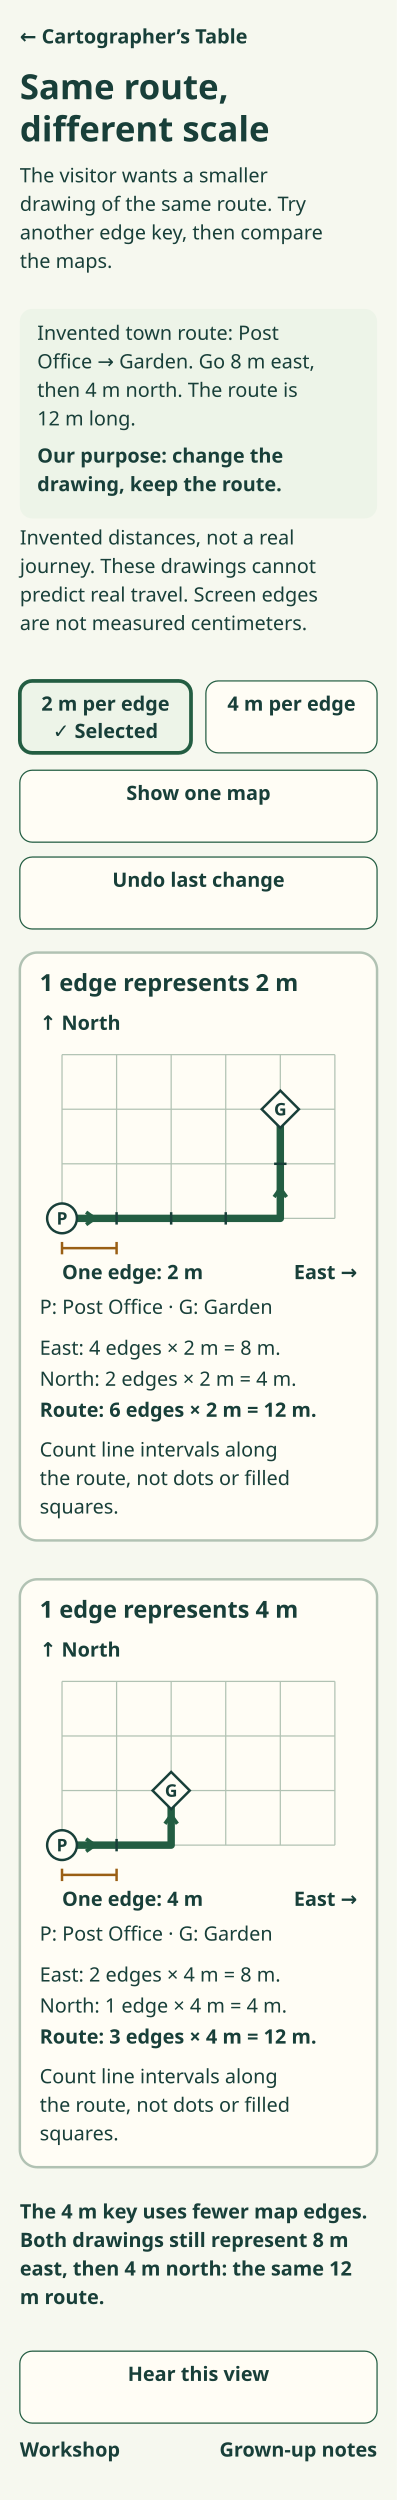
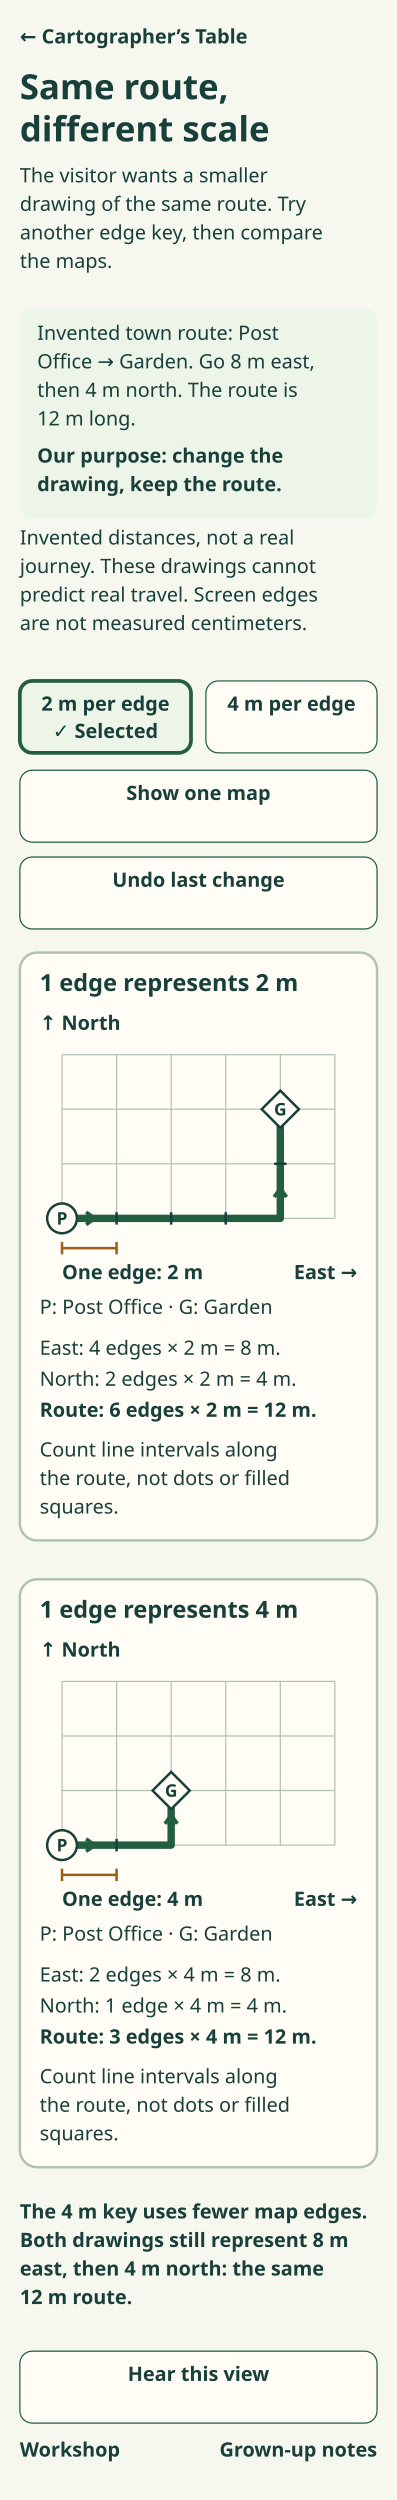
<svg xmlns="http://www.w3.org/2000/svg" width="320" height="2015.64" viewBox="0 0 320 2015.64" role="img" aria-labelledby="title desc">
  <rect width="320" height="2015.64" fill="#f6f8ef" />
  <g font-family="Trebuchet MS, Verdana, sans-serif" fill="#183f39">
    <text x="16" y="35" font-size="16" font-weight="700" text-anchor="start" fill="#183f39">← Cartographer’s Table</text>
    <text x="16" y="80" font-size="28" font-weight="700" text-anchor="start" fill="#183f39">Same route,</text>
    <text x="16" y="114" font-size="28" font-weight="700" text-anchor="start" fill="#183f39">different scale</text>
    <text x="16" y="147" font-size="16" font-weight="400" text-anchor="start" fill="#183f39">The visitor wants a smaller</text>
    <text x="16" y="170" font-size="16" font-weight="400" text-anchor="start" fill="#183f39">drawing of the same route. Try</text>
    <text x="16" y="193" font-size="16" font-weight="400" text-anchor="start" fill="#183f39">another edge key, then compare</text>
    <text x="16" y="216" font-size="16" font-weight="400" text-anchor="start" fill="#183f39">the maps.</text>
    <rect x="16" y="249" width="288" height="169" rx="10" fill="#edf4e8" />
    <text x="30" y="274" font-size="16" font-weight="400" text-anchor="start" fill="#183f39">Invented town route: Post</text>
-     <text x="30" y="297" font-size="16" font-weight="400" text-anchor="start" fill="#183f39">Office → Garden. Go 8 m east,</text>
-     <text x="30" y="320" font-size="16" font-weight="400" text-anchor="start" fill="#183f39">then 4 m north. The route is</text>
-     <text x="30" y="343" font-size="16" font-weight="400" text-anchor="start" fill="#183f39">12 m long.</text>
+     <text x="30" y="297" font-size="16" font-weight="400" text-anchor="start" fill="#183f39">Office → Garden. Go 8 m east,</text>
+     <text x="30" y="320" font-size="16" font-weight="400" text-anchor="start" fill="#183f39">then 4 m north. The route is</text>
+     <text x="30" y="343" font-size="16" font-weight="400" text-anchor="start" fill="#183f39">12 m long.</text>
    <text x="30" y="373" font-size="16" font-weight="700" text-anchor="start" fill="#183f39">Our purpose: change the</text>
    <text x="30" y="396" font-size="16" font-weight="700" text-anchor="start" fill="#183f39">drawing, keep the route.</text>
    <text x="16" y="439" font-size="16" font-weight="400" text-anchor="start" fill="#183f39">Invented distances, not a real</text>
    <text x="16" y="462" font-size="16" font-weight="400" text-anchor="start" fill="#183f39">journey. These drawings cannot</text>
    <text x="16" y="485" font-size="16" font-weight="400" text-anchor="start" fill="#183f39">predict real travel. Screen edges</text>
    <text x="16" y="508" font-size="16" font-weight="400" text-anchor="start" fill="#183f39">are not measured centimeters.</text>
    <rect x="16" y="549" width="138.0" height="58" rx="10" fill="#edf4e8" stroke="#235d42" stroke-width="3" />
-     <text x="85.0" y="573" font-size="16" font-weight="700" text-anchor="middle" fill="#183f39">2 m per edge</text>
+     <text x="85.0" y="573" font-size="16" font-weight="700" text-anchor="middle" fill="#183f39">2 m per edge</text>
    <text x="85.0" y="595" font-size="16" font-weight="700" text-anchor="middle" fill="#183f39">✓ Selected</text>
    <rect x="166.0" y="549" width="138.0" height="58" rx="10" fill="#fffdf5" stroke="#235d42" stroke-width="1" />
-     <text x="235.0" y="573" font-size="16" font-weight="700" text-anchor="middle" fill="#183f39">4 m per edge</text>
+     <text x="235.0" y="573" font-size="16" font-weight="700" text-anchor="middle" fill="#183f39">4 m per edge</text>
    <rect x="16" y="621" width="288" height="58" rx="10" fill="#fffdf5" stroke="#235d42" stroke-width="1" />
    <text x="160.0" y="645" font-size="16" font-weight="700" text-anchor="middle" fill="#183f39">Show one map</text>
    <rect x="16" y="691" width="288" height="58" rx="10" fill="#fffdf5" stroke="#235d42" stroke-width="1" />
    <text x="160.0" y="715" font-size="16" font-weight="700" text-anchor="middle" fill="#183f39">Undo last change</text>
    <rect x="16" y="768" width="288" height="474" rx="14" fill="#fffdf5" stroke="#b1c2b3" stroke-width="2" />
-     <text x="32" y="799" font-size="19" font-weight="700" text-anchor="start" fill="#183f39">1 edge represents 2 m</text>
+     <text x="32" y="799" font-size="19" font-weight="700" text-anchor="start" fill="#183f39">1 edge represents 2 m</text>
    <text x="32" y="830.32" font-size="16" font-weight="700" text-anchor="start" fill="#183f39">↑ North</text>
    <path d="M50.0 850.32L50.0 982.32" stroke="#b1c2b3" stroke-width="1" fill="none" />
    <path d="M94.0 850.32L94.0 982.32" stroke="#b1c2b3" stroke-width="1" fill="none" />
    <path d="M138.0 850.32L138.0 982.32" stroke="#b1c2b3" stroke-width="1" fill="none" />
    <path d="M182.0 850.32L182.0 982.32" stroke="#b1c2b3" stroke-width="1" fill="none" />
    <path d="M226.0 850.32L226.0 982.32" stroke="#b1c2b3" stroke-width="1" fill="none" />
    <path d="M270.0 850.32L270.0 982.32" stroke="#b1c2b3" stroke-width="1" fill="none" />
    <path d="M50.0 850.32L270.0 850.32" stroke="#b1c2b3" stroke-width="1" fill="none" />
    <path d="M50.0 894.32L270.0 894.32" stroke="#b1c2b3" stroke-width="1" fill="none" />
    <path d="M50.0 938.32L270.0 938.32" stroke="#b1c2b3" stroke-width="1" fill="none" />
    <path d="M50.0 982.32L270.0 982.32" stroke="#b1c2b3" stroke-width="1" fill="none" />
    <polyline points="50.0,982.32 94.0,982.32 138.0,982.32 182.0,982.32 226.0,982.32 226.0,938.32 226.0,894.32" stroke="#235d42" stroke-width="6" fill="none" stroke-linejoin="round" />
    <path d="M94.0 977.32L94.0 987.32" stroke="#183f39" stroke-width="2" fill="none" />
    <path d="M138.0 977.32L138.0 987.32" stroke="#183f39" stroke-width="2" fill="none" />
    <path d="M182.0 977.32L182.0 987.32" stroke="#183f39" stroke-width="2" fill="none" />
    <path d="M221.0 938.32L231.0 938.32" stroke="#183f39" stroke-width="2" fill="none" />
    <path d="M69.4 977.32L76.4 982.32L69.4 987.32" stroke="#235d42" stroke-width="3" fill="none" />
    <path d="M221.0 965.12L226.0 958.12L231.0 965.12" stroke="#235d42" stroke-width="3" fill="none" />
    <circle cx="50.0" cy="982.32" r="12" fill="#fffdf5" stroke="#183f39" stroke-width="2" />
    <text x="50.0" y="987.32" font-size="14" font-weight="700" text-anchor="middle" fill="#183f39">P</text>
    <path d="M226.0 879.32L241.0 894.32L226.0 909.32L211.0 894.32Z" fill="#fffdf5" stroke="#183f39" stroke-width="2" />
    <text x="226.0" y="899.32" font-size="14" font-weight="700" text-anchor="middle" fill="#183f39">G</text>
    <path d="M50.0 1006.32L94.0 1006.32" stroke="#9a5f14" stroke-width="2" fill="none" />
    <path d="M50.0 1001.32L50.0 1011.32" stroke="#9a5f14" stroke-width="2" fill="none" />
    <path d="M94.0 1001.32L94.0 1011.32" stroke="#9a5f14" stroke-width="2" fill="none" />
-     <text x="50.0" y="1031.32" font-size="16" font-weight="700" text-anchor="start" fill="#183f39">One edge: 2 m</text>
+     <text x="50.0" y="1031.32" font-size="16" font-weight="700" text-anchor="start" fill="#183f39">One edge: 2 m</text>
    <text x="288" y="1031.32" font-size="16" font-weight="700" text-anchor="end" fill="#183f39">East →</text>
    <text x="32" y="1059.32" font-size="16" font-weight="400" text-anchor="start" fill="#183f39">P: Post Office · G: Garden</text>
-     <text x="32" y="1092.32" font-size="16" font-weight="400" text-anchor="start" fill="#183f39">East: 4 edges × 2 m = 8 m.</text>
-     <text x="32" y="1117.32" font-size="16" font-weight="400" text-anchor="start" fill="#183f39">North: 2 edges × 2 m = 4 m.</text>
-     <text x="32" y="1142.32" font-size="16" font-weight="700" text-anchor="start" fill="#183f39">Route: 6 edges × 2 m = 12 m.</text>
+     <text x="32" y="1092.32" font-size="16" font-weight="400" text-anchor="start" fill="#183f39">East: 4 edges × 2 m = 8 m.</text>
+     <text x="32" y="1117.32" font-size="16" font-weight="400" text-anchor="start" fill="#183f39">North: 2 edges × 2 m = 4 m.</text>
+     <text x="32" y="1142.32" font-size="16" font-weight="700" text-anchor="start" fill="#183f39">Route: 6 edges × 2 m = 12 m.</text>
    <text x="32" y="1174.32" font-size="16" font-weight="400" text-anchor="start" fill="#183f39">Count line intervals along</text>
    <text x="32" y="1197.32" font-size="16" font-weight="400" text-anchor="start" fill="#183f39">the route, not dots or filled</text>
    <text x="32" y="1220.32" font-size="16" font-weight="400" text-anchor="start" fill="#183f39">squares.</text>
    <rect x="16" y="1273.32" width="288" height="474" rx="14" fill="#fffdf5" stroke="#b1c2b3" stroke-width="2" />
-     <text x="32" y="1304.32" font-size="19" font-weight="700" text-anchor="start" fill="#183f39">1 edge represents 4 m</text>
+     <text x="32" y="1304.32" font-size="19" font-weight="700" text-anchor="start" fill="#183f39">1 edge represents 4 m</text>
    <text x="32" y="1335.64" font-size="16" font-weight="700" text-anchor="start" fill="#183f39">↑ North</text>
    <path d="M50.0 1355.64L50.0 1487.64" stroke="#b1c2b3" stroke-width="1" fill="none" />
    <path d="M94.0 1355.64L94.0 1487.64" stroke="#b1c2b3" stroke-width="1" fill="none" />
    <path d="M138.0 1355.64L138.0 1487.64" stroke="#b1c2b3" stroke-width="1" fill="none" />
    <path d="M182.0 1355.64L182.0 1487.64" stroke="#b1c2b3" stroke-width="1" fill="none" />
    <path d="M226.0 1355.64L226.0 1487.64" stroke="#b1c2b3" stroke-width="1" fill="none" />
    <path d="M270.0 1355.64L270.0 1487.64" stroke="#b1c2b3" stroke-width="1" fill="none" />
    <path d="M50.0 1355.64L270.0 1355.64" stroke="#b1c2b3" stroke-width="1" fill="none" />
    <path d="M50.0 1399.64L270.0 1399.64" stroke="#b1c2b3" stroke-width="1" fill="none" />
    <path d="M50.0 1443.64L270.0 1443.64" stroke="#b1c2b3" stroke-width="1" fill="none" />
    <path d="M50.0 1487.64L270.0 1487.64" stroke="#b1c2b3" stroke-width="1" fill="none" />
    <polyline points="50.0,1487.64 94.0,1487.64 138.0,1487.64 138.0,1443.64" stroke="#235d42" stroke-width="6" fill="none" stroke-linejoin="round" />
    <path d="M94.0 1482.64L94.0 1492.64" stroke="#183f39" stroke-width="2" fill="none" />
    <path d="M69.4 1482.64L76.4 1487.64L69.4 1492.64" stroke="#235d42" stroke-width="3" fill="none" />
    <path d="M133.0 1470.44L138.0 1463.44L143.0 1470.44" stroke="#235d42" stroke-width="3" fill="none" />
    <circle cx="50.0" cy="1487.64" r="12" fill="#fffdf5" stroke="#183f39" stroke-width="2" />
    <text x="50.0" y="1492.64" font-size="14" font-weight="700" text-anchor="middle" fill="#183f39">P</text>
    <path d="M138.0 1428.64L153.0 1443.64L138.0 1458.64L123.0 1443.64Z" fill="#fffdf5" stroke="#183f39" stroke-width="2" />
    <text x="138.0" y="1448.64" font-size="14" font-weight="700" text-anchor="middle" fill="#183f39">G</text>
    <path d="M50.0 1511.64L94.0 1511.64" stroke="#9a5f14" stroke-width="2" fill="none" />
    <path d="M50.0 1506.64L50.0 1516.64" stroke="#9a5f14" stroke-width="2" fill="none" />
    <path d="M94.0 1506.64L94.0 1516.64" stroke="#9a5f14" stroke-width="2" fill="none" />
-     <text x="50.0" y="1536.64" font-size="16" font-weight="700" text-anchor="start" fill="#183f39">One edge: 4 m</text>
+     <text x="50.0" y="1536.64" font-size="16" font-weight="700" text-anchor="start" fill="#183f39">One edge: 4 m</text>
    <text x="288" y="1536.64" font-size="16" font-weight="700" text-anchor="end" fill="#183f39">East →</text>
    <text x="32" y="1564.64" font-size="16" font-weight="400" text-anchor="start" fill="#183f39">P: Post Office · G: Garden</text>
-     <text x="32" y="1597.64" font-size="16" font-weight="400" text-anchor="start" fill="#183f39">East: 2 edges × 4 m = 8 m.</text>
-     <text x="32" y="1622.64" font-size="16" font-weight="400" text-anchor="start" fill="#183f39">North: 1 edge × 4 m = 4 m.</text>
-     <text x="32" y="1647.64" font-size="16" font-weight="700" text-anchor="start" fill="#183f39">Route: 3 edges × 4 m = 12 m.</text>
+     <text x="32" y="1597.64" font-size="16" font-weight="400" text-anchor="start" fill="#183f39">East: 2 edges × 4 m = 8 m.</text>
+     <text x="32" y="1622.64" font-size="16" font-weight="400" text-anchor="start" fill="#183f39">North: 1 edge × 4 m = 4 m.</text>
+     <text x="32" y="1647.64" font-size="16" font-weight="700" text-anchor="start" fill="#183f39">Route: 3 edges × 4 m = 12 m.</text>
    <text x="32" y="1679.64" font-size="16" font-weight="400" text-anchor="start" fill="#183f39">Count line intervals along</text>
    <text x="32" y="1702.64" font-size="16" font-weight="400" text-anchor="start" fill="#183f39">the route, not dots or filled</text>
    <text x="32" y="1725.64" font-size="16" font-weight="400" text-anchor="start" fill="#183f39">squares.</text>
-     <text x="16" y="1788.64" font-size="16" font-weight="700" text-anchor="start" fill="#183f39">The 4 m key uses fewer map edges.</text>
-     <text x="16" y="1811.64" font-size="16" font-weight="700" text-anchor="start" fill="#183f39">Both drawings still represent 8 m</text>
-     <text x="16" y="1834.64" font-size="16" font-weight="700" text-anchor="start" fill="#183f39">east, then 4 m north: the same 12</text>
-     <text x="16" y="1857.64" font-size="16" font-weight="700" text-anchor="start" fill="#183f39">m route.</text>
+     <text x="16" y="1788.64" font-size="16" font-weight="700" text-anchor="start" fill="#183f39">The 4 m key uses fewer map edges.</text>
+     <text x="16" y="1811.64" font-size="16" font-weight="700" text-anchor="start" fill="#183f39">Both drawings still represent 8 m</text>
+     <text x="16" y="1834.64" font-size="16" font-weight="700" text-anchor="start" fill="#183f39">east, then 4 m north: the same</text>
+     <text x="16" y="1857.64" font-size="16" font-weight="700" text-anchor="start" fill="#183f39">12 m route.</text>
    <rect x="16" y="1895.64" width="288" height="58" rx="10" fill="#fffdf5" stroke="#235d42" stroke-width="1" />
    <text x="160.0" y="1919.64" font-size="16" font-weight="700" text-anchor="middle" fill="#183f39">Hear this view</text>
    <text x="16" y="1980.64" font-size="16" font-weight="700" text-anchor="start" fill="#183f39">Workshop</text>
    <text x="304" y="1980.64" font-size="16" font-weight="700" text-anchor="end" fill="#183f39">Grown-up notes</text>
  </g>
</svg>
